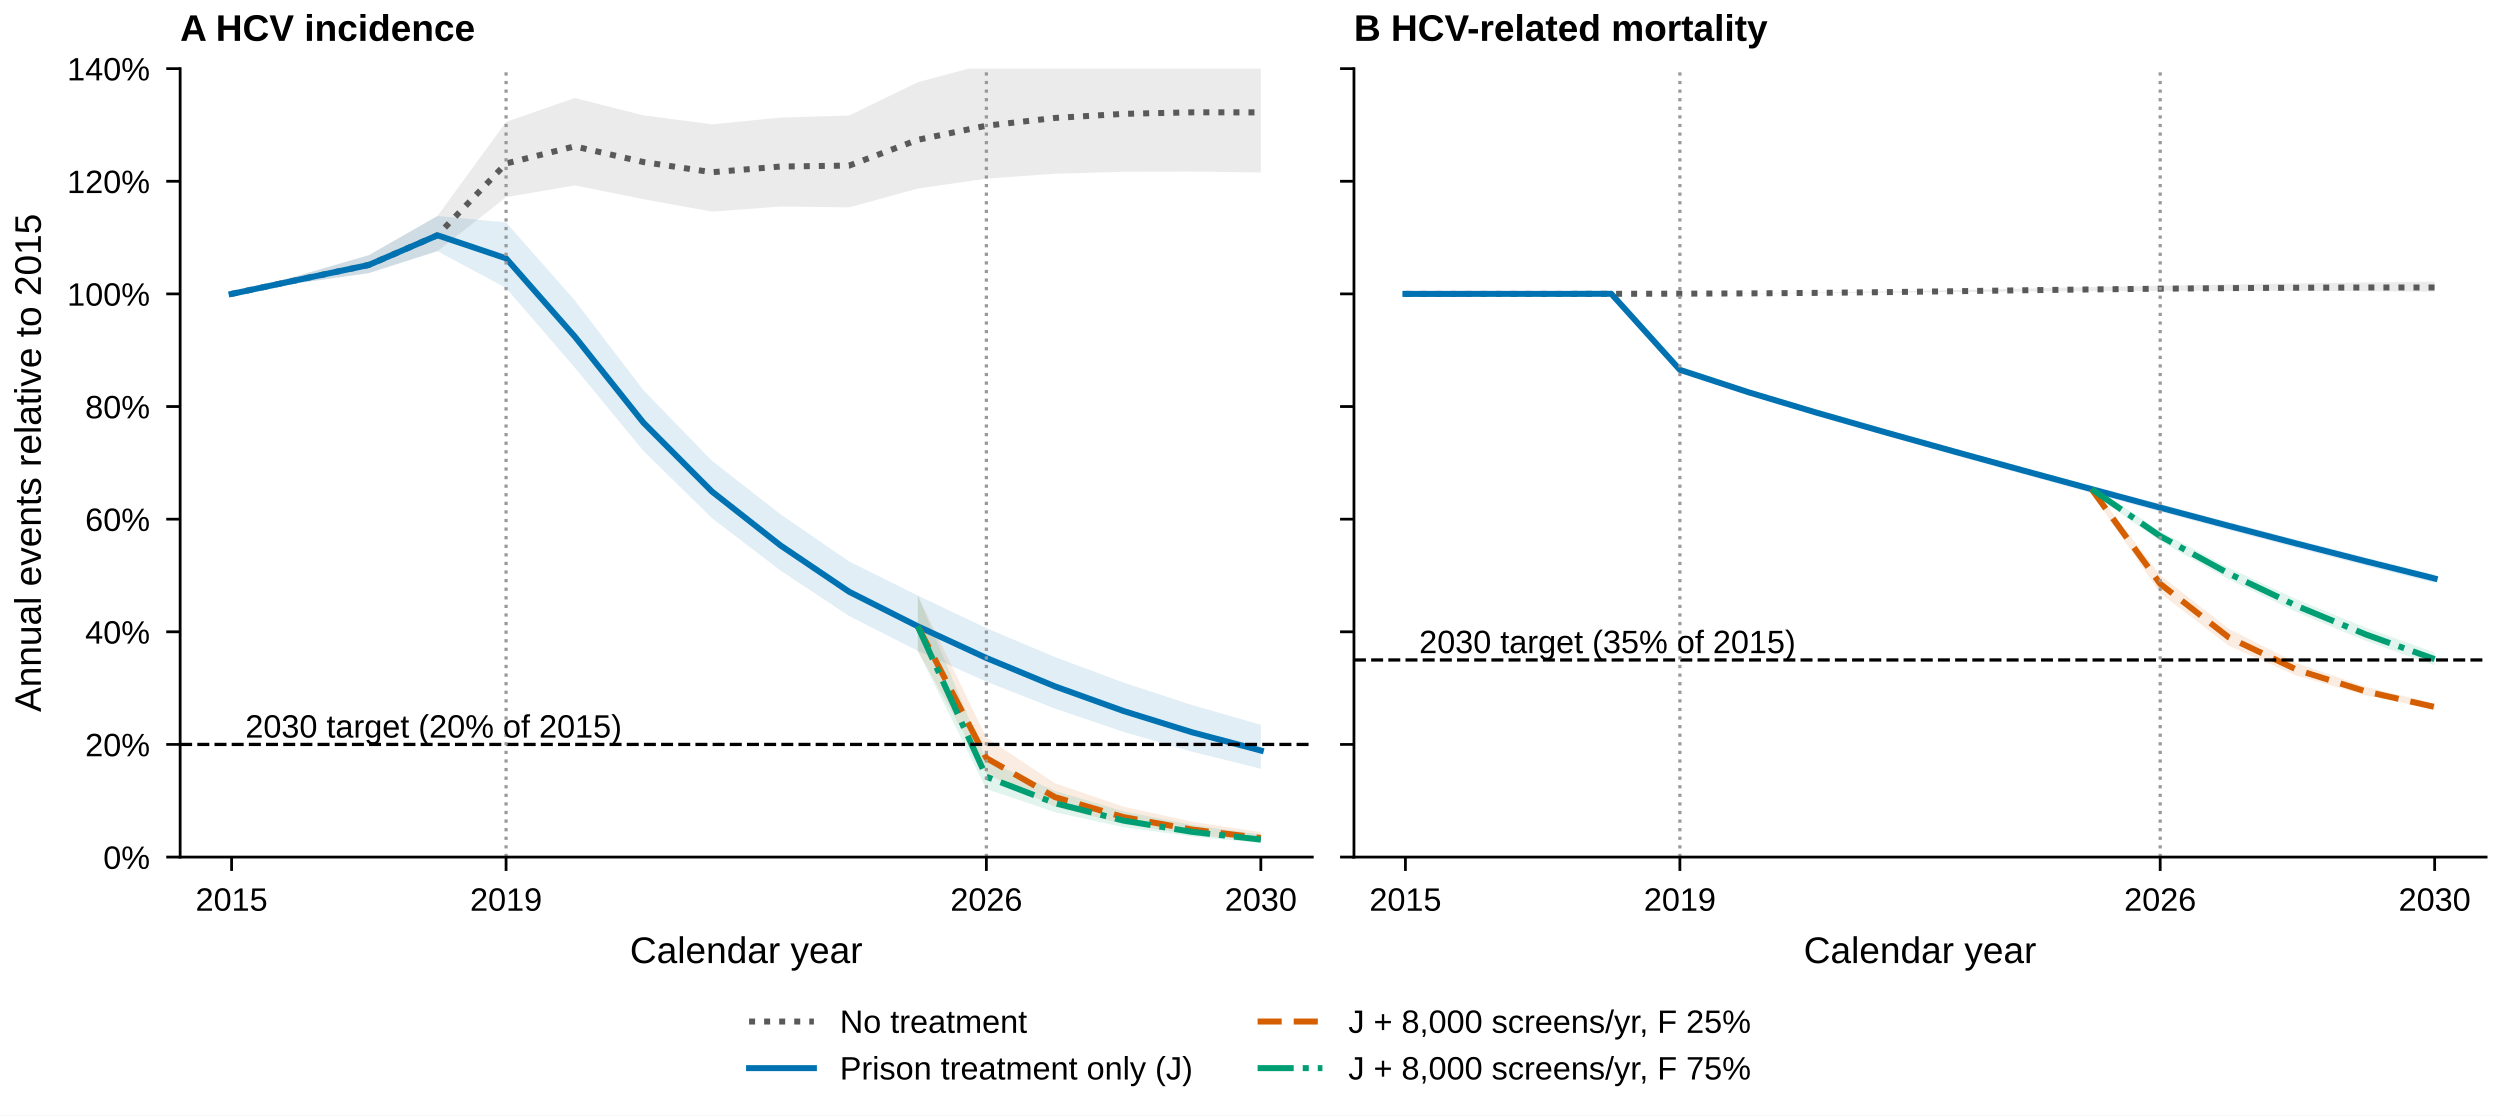
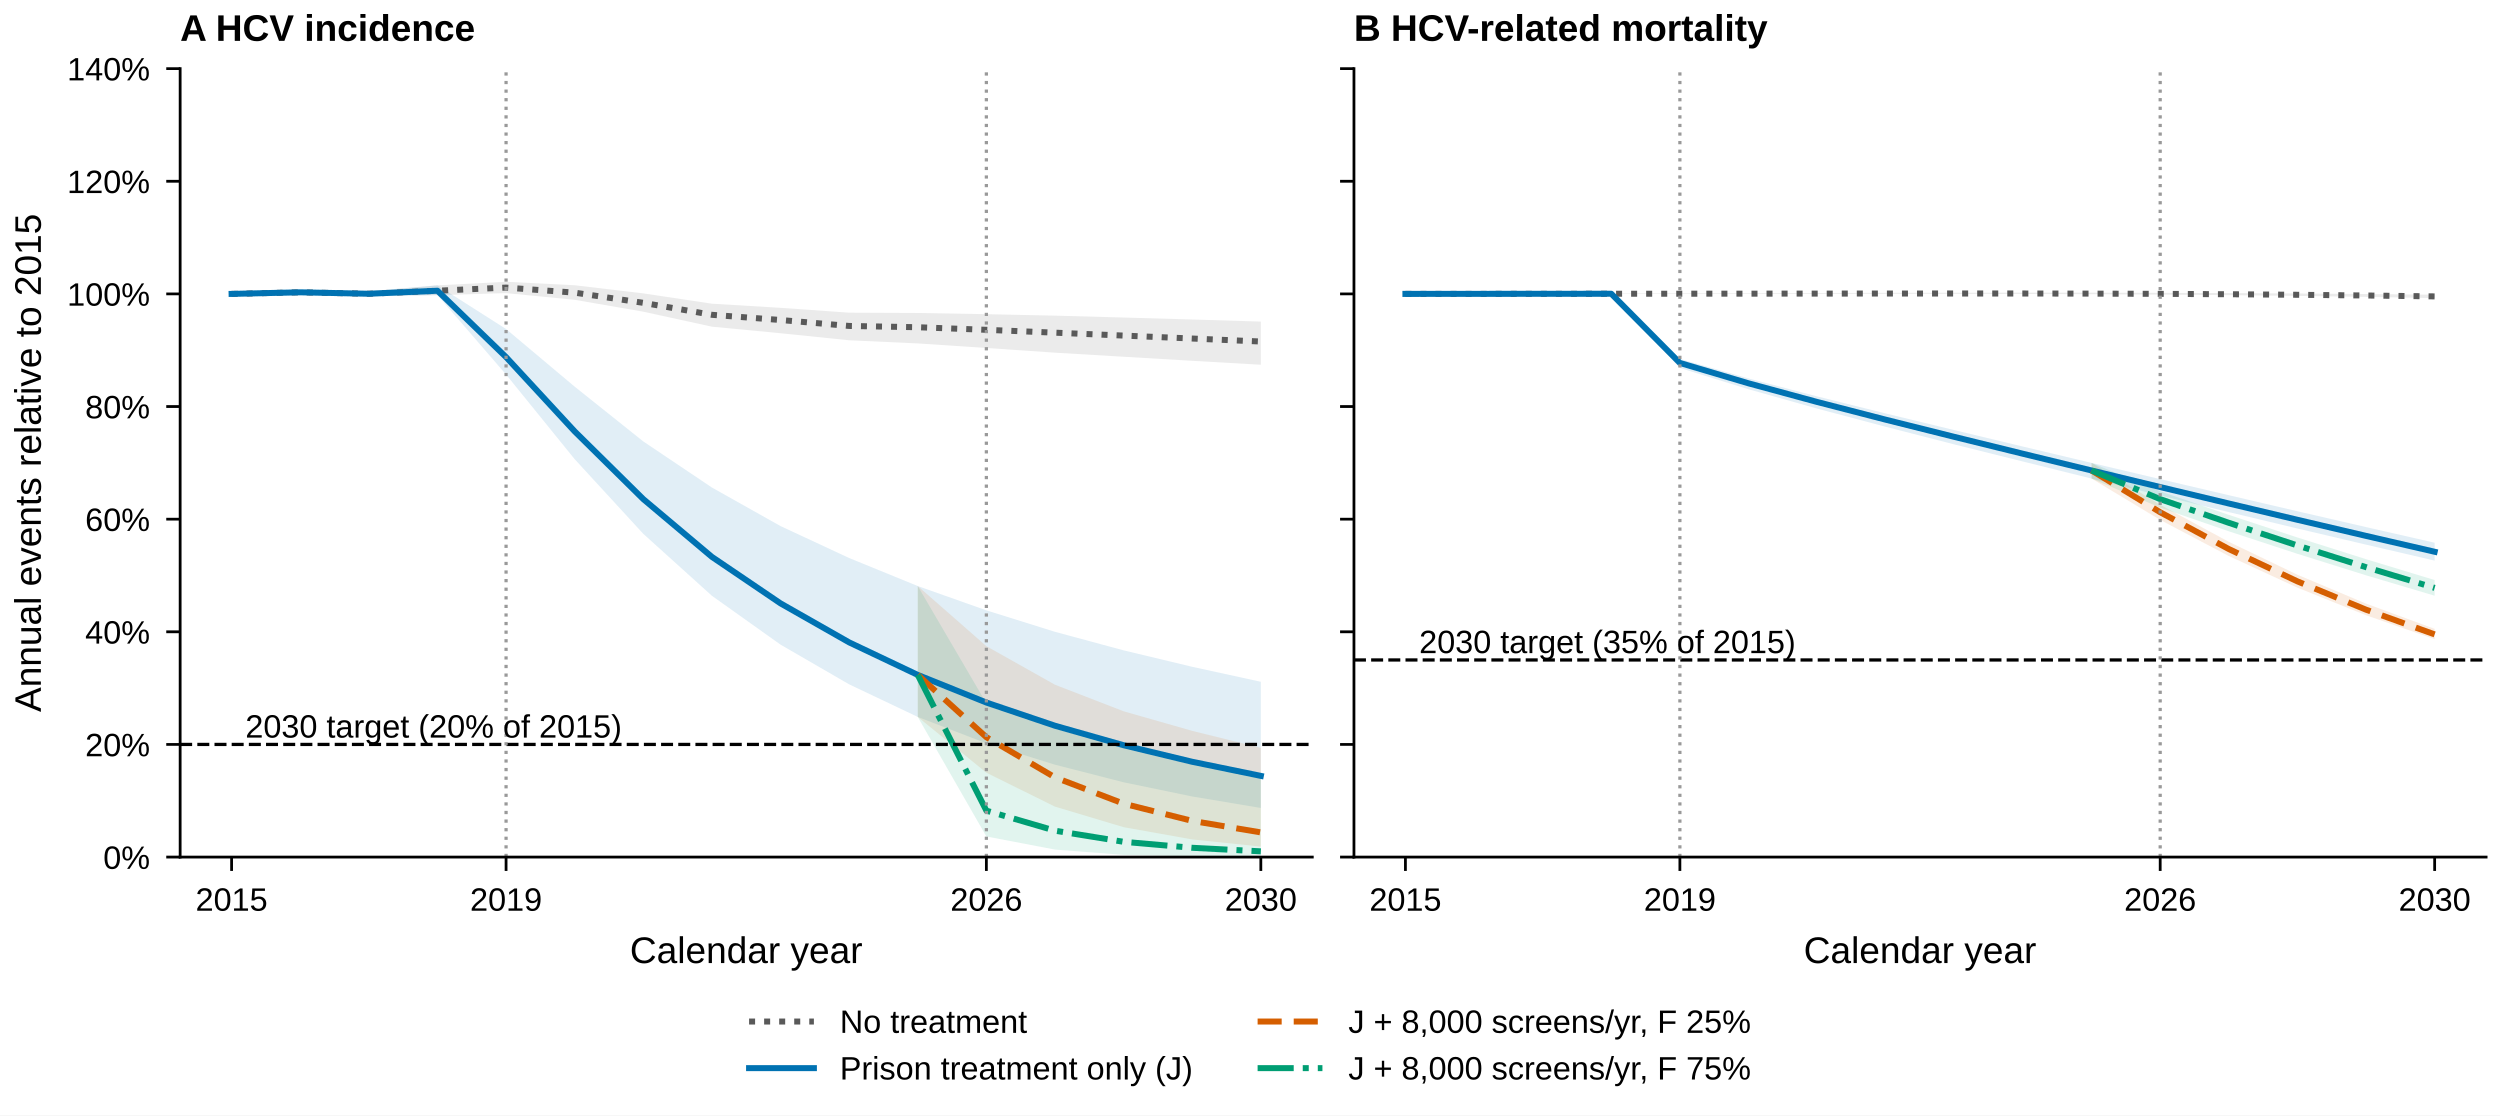
<svg xmlns="http://www.w3.org/2000/svg" xmlns:xlink="http://www.w3.org/1999/xlink" width="540pt" height="240.945pt" viewBox="0 0 540 240.945" version="1.1">
  <defs>
    <style type="text/css">*{stroke-linejoin: round; stroke-linecap: butt}</style>
  </defs>
  <g id="figure_1">
    <g id="patch_1">
      <path d="M 0 240.945  L 540 240.945  L 540 0  L 0 0  z " style="fill: #ffffff" />
    </g>
    <g id="axes_1">
      <g id="patch_2">
        <path d="M 38.911 185.128  L 283.455 185.128  L 283.455 14.824  L 38.911 14.824  z " style="fill: #ffffff" />
      </g>
      <g id="matplotlib.axis_1">
        <g id="xtick_1">
          <g id="line2d_1">
            <defs>
-               <path id="m8e9bcf2134" d="M 0 0  L 0 3  " style="stroke: #000000; stroke-width: 0.6" />
+               <path id="m99bf7d295c" d="M 0 0  L 0 3  " style="stroke: #000000; stroke-width: 0.6" />
            </defs>
            <g>
-               <use xlink:href="#m8e9bcf2134" x="50.026" y="185.128" style="stroke: #000000; stroke-width: 0.6" />
+               <use xlink:href="#m99bf7d295c" x="50.026" y="185.128" style="stroke: #000000; stroke-width: 0.6" />
            </g>
          </g>
          <g id="text_1">
            <text style="font-size: 7px; font-family: 'Arial', 'Helvetica', 'DejaVu Sans', sans-serif; text-anchor: middle" x="50.026" y="196.724" transform="rotate(-0 50.0262 196.7241)">2015</text>
          </g>
        </g>
        <g id="xtick_2">
          <g id="line2d_2">
            <g>
-               <use xlink:href="#m8e9bcf2134" x="109.31" y="185.128" style="stroke: #000000; stroke-width: 0.6" />
+               <use xlink:href="#m99bf7d295c" x="109.31" y="185.128" style="stroke: #000000; stroke-width: 0.6" />
            </g>
          </g>
          <g id="text_2">
            <text style="font-size: 7px; font-family: 'Arial', 'Helvetica', 'DejaVu Sans', sans-serif; text-anchor: middle" x="109.31" y="196.724" transform="rotate(-0 109.3097 196.7241)">2019</text>
          </g>
        </g>
        <g id="xtick_3">
          <g id="line2d_3">
            <g>
-               <use xlink:href="#m8e9bcf2134" x="213.056" y="185.128" style="stroke: #000000; stroke-width: 0.6" />
+               <use xlink:href="#m99bf7d295c" x="213.056" y="185.128" style="stroke: #000000; stroke-width: 0.6" />
            </g>
          </g>
          <g id="text_3">
            <text style="font-size: 7px; font-family: 'Arial', 'Helvetica', 'DejaVu Sans', sans-serif; text-anchor: middle" x="213.056" y="196.724" transform="rotate(-0 213.0558 196.7241)">2026</text>
          </g>
        </g>
        <g id="xtick_4">
          <g id="line2d_4">
            <g>
-               <use xlink:href="#m8e9bcf2134" x="272.339" y="185.128" style="stroke: #000000; stroke-width: 0.6" />
+               <use xlink:href="#m99bf7d295c" x="272.339" y="185.128" style="stroke: #000000; stroke-width: 0.6" />
            </g>
          </g>
          <g id="text_4">
            <text style="font-size: 7px; font-family: 'Arial', 'Helvetica', 'DejaVu Sans', sans-serif; text-anchor: middle" x="272.339" y="196.724" transform="rotate(-0 272.3393 196.7241)">2030</text>
          </g>
        </g>
        <g id="text_5">
          <text style="font-size: 8px; font-family: 'Arial', 'Helvetica', 'DejaVu Sans', sans-serif; text-anchor: middle" x="161.183" y="208.021" transform="rotate(-0 161.1827 208.0215)">Calendar year</text>
        </g>
      </g>
      <g id="matplotlib.axis_2">
        <g id="ytick_1">
          <g id="line2d_5">
            <defs>
-               <path id="md7d8bb4312" d="M 0 0  L -3 0  " style="stroke: #000000; stroke-width: 0.6" />
+               <path id="m7603b6b761" d="M 0 0  L -3 0  " style="stroke: #000000; stroke-width: 0.6" />
            </defs>
            <g>
-               <use xlink:href="#md7d8bb4312" x="38.911" y="185.128" style="stroke: #000000; stroke-width: 0.6" />
+               <use xlink:href="#m7603b6b761" x="38.911" y="185.128" style="stroke: #000000; stroke-width: 0.6" />
            </g>
          </g>
          <g id="text_6">
            <text style="font-size: 7px; font-family: 'Arial', 'Helvetica', 'DejaVu Sans', sans-serif; text-anchor: end" x="32.411" y="187.676" transform="rotate(-0 32.41055 187.676)">0%</text>
          </g>
        </g>
        <g id="ytick_2">
          <g id="line2d_6">
            <g>
-               <use xlink:href="#md7d8bb4312" x="38.911" y="160.799" style="stroke: #000000; stroke-width: 0.6" />
+               <use xlink:href="#m7603b6b761" x="38.911" y="160.799" style="stroke: #000000; stroke-width: 0.6" />
            </g>
          </g>
          <g id="text_7">
            <text style="font-size: 7px; font-family: 'Arial', 'Helvetica', 'DejaVu Sans', sans-serif; text-anchor: end" x="32.411" y="163.347" transform="rotate(-0 32.41055 163.3469)">20%</text>
          </g>
        </g>
        <g id="ytick_3">
          <g id="line2d_7">
            <g>
-               <use xlink:href="#md7d8bb4312" x="38.911" y="136.47" style="stroke: #000000; stroke-width: 0.6" />
+               <use xlink:href="#m7603b6b761" x="38.911" y="136.47" style="stroke: #000000; stroke-width: 0.6" />
            </g>
          </g>
          <g id="text_8">
            <text style="font-size: 7px; font-family: 'Arial', 'Helvetica', 'DejaVu Sans', sans-serif; text-anchor: end" x="32.411" y="139.018" transform="rotate(-0 32.41055 139.0179)">40%</text>
          </g>
        </g>
        <g id="ytick_4">
          <g id="line2d_8">
            <g>
-               <use xlink:href="#md7d8bb4312" x="38.911" y="112.141" style="stroke: #000000; stroke-width: 0.6" />
+               <use xlink:href="#m7603b6b761" x="38.911" y="112.141" style="stroke: #000000; stroke-width: 0.6" />
            </g>
          </g>
          <g id="text_9">
            <text style="font-size: 7px; font-family: 'Arial', 'Helvetica', 'DejaVu Sans', sans-serif; text-anchor: end" x="32.411" y="114.689" transform="rotate(-0 32.41055 114.6888)">60%</text>
          </g>
        </g>
        <g id="ytick_5">
          <g id="line2d_9">
            <g>
-               <use xlink:href="#md7d8bb4312" x="38.911" y="87.812" style="stroke: #000000; stroke-width: 0.6" />
+               <use xlink:href="#m7603b6b761" x="38.911" y="87.812" style="stroke: #000000; stroke-width: 0.6" />
            </g>
          </g>
          <g id="text_10">
            <text style="font-size: 7px; font-family: 'Arial', 'Helvetica', 'DejaVu Sans', sans-serif; text-anchor: end" x="32.411" y="90.36" transform="rotate(-0 32.41055 90.35975)">80%</text>
          </g>
        </g>
        <g id="ytick_6">
          <g id="line2d_10">
            <g>
-               <use xlink:href="#md7d8bb4312" x="38.911" y="63.483" style="stroke: #000000; stroke-width: 0.6" />
+               <use xlink:href="#m7603b6b761" x="38.911" y="63.483" style="stroke: #000000; stroke-width: 0.6" />
            </g>
          </g>
          <g id="text_11">
            <text style="font-size: 7px; font-family: 'Arial', 'Helvetica', 'DejaVu Sans', sans-serif; text-anchor: end" x="32.411" y="66.031" transform="rotate(-0 32.41055 66.03068)">100%</text>
          </g>
        </g>
        <g id="ytick_7">
          <g id="line2d_11">
            <g>
-               <use xlink:href="#md7d8bb4312" x="38.911" y="39.154" style="stroke: #000000; stroke-width: 0.6" />
+               <use xlink:href="#m7603b6b761" x="38.911" y="39.154" style="stroke: #000000; stroke-width: 0.6" />
            </g>
          </g>
          <g id="text_12">
            <text style="font-size: 7px; font-family: 'Arial', 'Helvetica', 'DejaVu Sans', sans-serif; text-anchor: end" x="32.411" y="41.702" transform="rotate(-0 32.41055 41.70162)">120%</text>
          </g>
        </g>
        <g id="ytick_8">
          <g id="line2d_12">
            <g>
-               <use xlink:href="#md7d8bb4312" x="38.911" y="14.824" style="stroke: #000000; stroke-width: 0.6" />
+               <use xlink:href="#m7603b6b761" x="38.911" y="14.824" style="stroke: #000000; stroke-width: 0.6" />
            </g>
          </g>
          <g id="text_13">
            <text style="font-size: 7px; font-family: 'Arial', 'Helvetica', 'DejaVu Sans', sans-serif; text-anchor: end" x="32.411" y="17.373" transform="rotate(-0 32.41055 17.37255)">140%</text>
          </g>
        </g>
        <g id="text_14">
          <text style="font-size: 8px; font-family: 'Arial', 'Helvetica', 'DejaVu Sans', sans-serif; text-anchor: middle" x="8.824" y="99.976" transform="rotate(-90 8.824459 99.97619)">Annual events relative to 2015</text>
        </g>
      </g>
      <g id="FillBetweenPolyCollection_1">
        <defs>
-           <path id="mc1ba5593f9" d="M 50.026 -177.462  L 50.026 -177.462  L 64.847 -179.842  L 79.668 -181.962  L 94.489 -186.694  L 109.31 -198.36  L 124.131 -200.895  L 138.951 -197.927  L 153.772 -195.232  L 168.593 -196.337  L 183.414 -196.155  L 198.235 -200.216  L 213.056 -202.356  L 227.877 -203.416  L 242.698 -203.842  L 257.518 -203.897  L 272.339 -203.685  L 272.339 -231.517  L 272.339 -231.517  L 257.518 -231.353  L 242.698 -230.728  L 227.877 -229.418  L 213.056 -227.154  L 198.235 -223.186  L 183.414 -216.002  L 168.593 -215.552  L 153.772 -214.089  L 138.951 -216.037  L 124.131 -219.786  L 109.31 -214.612  L 94.489 -194.297  L 79.668 -185.83  L 64.847 -181.539  L 50.026 -177.462  z " />
-         </defs>
-         <g clip-path="url(#p2166056121)">
-           <use xlink:href="#mc1ba5593f9" x="0" y="240.945" style="fill: #595959; fill-opacity: 0.12" />
+           <path id="mc018c2c350" d="M 50.026 -177.462  L 50.026 -177.462  L 64.847 -177.618  L 79.668 -176.993  L 94.489 -177.192  L 109.31 -177.636  L 124.131 -176.186  L 138.951 -173.624  L 153.772 -170.381  L 168.593 -168.966  L 183.414 -167.444  L 198.235 -166.764  L 213.056 -165.779  L 227.877 -164.766  L 242.698 -163.888  L 257.518 -163.01  L 272.339 -162.159  L 272.339 -171.483  L 272.339 -171.483  L 257.518 -171.933  L 242.698 -172.357  L 227.877 -172.766  L 213.056 -173.082  L 198.235 -173.341  L 183.414 -173.407  L 168.593 -174.455  L 153.772 -175.347  L 138.951 -177.574  L 124.131 -179.33  L 109.31 -180.084  L 94.489 -179.314  L 79.668 -178.035  L 64.847 -178.12  L 50.026 -177.462  z " />
+         </defs>
+         <g clip-path="url(#p0f80f39fdf)">
+           <use xlink:href="#mc018c2c350" x="0" y="240.945" style="fill: #595959; fill-opacity: 0.12" />
        </g>
      </g>
      <g id="FillBetweenPolyCollection_2">
        <defs>
-           <path id="mfe76618db4" d="M 50.026 -177.462  L 50.026 -177.462  L 64.847 -179.842  L 79.668 -181.962  L 94.489 -186.694  L 109.31 -178.729  L 124.131 -161.557  L 138.951 -143.578  L 153.772 -129.029  L 168.593 -117.703  L 183.414 -107.873  L 198.235 -100.359  L 213.056 -93.702  L 227.877 -87.887  L 242.698 -82.858  L 257.518 -78.559  L 272.339 -74.889  L 272.339 -84.389  L 272.339 -84.389  L 257.518 -88.638  L 242.698 -93.499  L 227.877 -99.029  L 213.056 -105.264  L 198.235 -112.315  L 183.414 -119.669  L 168.593 -129.854  L 153.772 -141.43  L 138.951 -156.701  L 124.131 -176.087  L 109.31 -192.906  L 94.489 -194.297  L 79.668 -185.83  L 64.847 -181.539  L 50.026 -177.462  z " />
-         </defs>
-         <g clip-path="url(#p2166056121)">
-           <use xlink:href="#mfe76618db4" x="0" y="240.945" style="fill: #0072b2; fill-opacity: 0.12" />
+           <path id="mc1681849d5" d="M 50.026 -177.462  L 50.026 -177.462  L 64.847 -177.618  L 79.668 -176.993  L 94.489 -177.192  L 109.31 -160.044  L 124.131 -141.762  L 138.951 -125.636  L 153.772 -112.255  L 168.593 -101.704  L 183.414 -93.127  L 198.235 -86.088  L 213.056 -80.383  L 227.877 -75.772  L 242.698 -71.973  L 257.518 -68.905  L 272.339 -66.426  L 272.339 -93.681  L 272.339 -93.681  L 257.518 -96.916  L 242.698 -100.469  L 227.877 -104.471  L 213.056 -109.109  L 198.235 -114.36  L 183.414 -120.414  L 168.593 -127.313  L 153.772 -135.639  L 138.951 -145.594  L 124.131 -157.427  L 109.31 -169.875  L 94.489 -179.314  L 79.668 -178.035  L 64.847 -178.12  L 50.026 -177.462  z " />
+         </defs>
+         <g clip-path="url(#p0f80f39fdf)">
+           <use xlink:href="#mc1681849d5" x="0" y="240.945" style="fill: #0072b2; fill-opacity: 0.12" />
        </g>
      </g>
      <g id="FillBetweenPolyCollection_3">
        <defs>
-           <path id="ma1a899aa63" d="M 198.235 -112.315  L 198.235 -100.359  L 213.056 -73.784  L 227.877 -66.658  L 242.698 -62.944  L 257.518 -60.67  L 272.339 -59.151  L 272.339 -61.219  L 272.339 -61.219  L 257.518 -63.449  L 242.698 -66.694  L 227.877 -71.759  L 213.056 -81.613  L 198.235 -112.315  z " />
-         </defs>
-         <g clip-path="url(#p2166056121)">
-           <use xlink:href="#ma1a899aa63" x="0" y="240.945" style="fill: #d55e00; fill-opacity: 0.12" />
+           <path id="m605f7b5480" d="M 198.235 -114.36  L 198.235 -86.088  L 213.056 -74.04  L 227.877 -66.712  L 242.698 -62.275  L 257.518 -59.628  L 272.339 -58.081  L 272.339 -79.402  L 272.339 -79.402  L 257.518 -83.078  L 242.698 -87.307  L 227.877 -93.044  L 213.056 -101.37  L 198.235 -114.36  z " />
+         </defs>
+         <g clip-path="url(#p0f80f39fdf)">
+           <use xlink:href="#m605f7b5480" x="0" y="240.945" style="fill: #d55e00; fill-opacity: 0.12" />
        </g>
      </g>
      <g id="FillBetweenPolyCollection_4">
        <defs>
-           <path id="m2ce25c3a01" d="M 198.235 -112.315  L 198.235 -100.359  L 213.056 -70.515  L 227.877 -65.504  L 242.698 -62.27  L 257.518 -60.228  L 272.339 -58.842  L 272.339 -60.701  L 272.339 -60.701  L 257.518 -62.753  L 242.698 -65.702  L 227.877 -70.117  L 213.056 -76.721  L 198.235 -112.315  z " />
-         </defs>
-         <g clip-path="url(#p2166056121)">
-           <use xlink:href="#m2ce25c3a01" x="0" y="240.945" style="fill: #009e73; fill-opacity: 0.12" />
+           <path id="m6023ea6980" d="M 198.235 -114.36  L 198.235 -86.088  L 213.056 -60.268  L 227.877 -57.433  L 242.698 -56.288  L 257.518 -55.961  L 272.339 -55.86  L 272.339 -73.738  L 272.339 -73.738  L 257.518 -76.707  L 242.698 -80.085  L 227.877 -84.287  L 213.056 -89.025  L 198.235 -114.36  z " />
+         </defs>
+         <g clip-path="url(#p0f80f39fdf)">
+           <use xlink:href="#m6023ea6980" x="0" y="240.945" style="fill: #009e73; fill-opacity: 0.12" />
        </g>
      </g>
      <g id="line2d_13">
-         <path d="M 50.026 63.483  L 64.847 60.348  L 79.668 57.227  L 94.489 50.822  L 109.31 35.312  L 124.131 31.611  L 138.951 34.992  L 153.772 37.205  L 168.593 35.972  L 183.414 35.77  L 198.235 30.198  L 213.056 27.152  L 227.877 25.476  L 242.698 24.592  L 257.518 24.265  L 272.339 24.272  " clip-path="url(#p2166056121)" style="fill: none; stroke-dasharray: 1.3,1.95; stroke-dashoffset: 0; stroke: #595959; stroke-width: 1.3" />
+         <path d="M 50.026 63.483  L 64.847 63.139  L 79.668 63.451  L 94.489 62.797  L 109.31 62.119  L 124.131 63.212  L 138.951 65.413  L 153.772 67.999  L 168.593 69.118  L 183.414 70.404  L 198.235 70.683  L 213.056 71.24  L 227.877 71.858  L 242.698 72.486  L 257.518 73.121  L 272.339 73.77  " clip-path="url(#p0f80f39fdf)" style="fill: none; stroke-dasharray: 1.3,1.95; stroke-dashoffset: 0; stroke: #595959; stroke-width: 1.3" />
      </g>
      <g id="line2d_14">
-         <path d="M 50.026 63.483  L 64.847 60.348  L 79.668 57.227  L 94.489 50.822  L 109.31 55.804  L 124.131 72.668  L 138.951 91.269  L 153.772 106.164  L 168.593 117.819  L 183.414 127.824  L 198.235 135.28  L 213.056 142.13  L 227.877 148.26  L 242.698 153.586  L 257.518 158.186  L 272.339 162.115  " clip-path="url(#p2166056121)" style="fill: none; stroke: #0072b2; stroke-width: 1.3; stroke-linecap: square" />
+         <path d="M 50.026 63.483  L 64.847 63.139  L 79.668 63.451  L 94.489 62.797  L 109.31 77.135  L 124.131 93.183  L 138.951 107.81  L 153.772 120.286  L 168.593 130.328  L 183.414 138.753  L 198.235 145.782  L 213.056 151.75  L 227.877 156.761  L 242.698 160.971  L 257.518 164.546  L 272.339 167.591  " clip-path="url(#p0f80f39fdf)" style="fill: none; stroke: #0072b2; stroke-width: 1.3; stroke-linecap: square" />
      </g>
      <g id="line2d_15">
-         <path d="M 198.235 135.28  L 213.056 163.749  L 227.877 172.182  L 242.698 176.498  L 257.518 179.189  L 272.339 181.001  " clip-path="url(#p2166056121)" style="fill: none; stroke-dasharray: 5.2,2.6; stroke-dashoffset: 0; stroke: #d55e00; stroke-width: 1.3" />
+         <path d="M 198.235 145.782  L 213.056 159.235  L 227.877 167.918  L 242.698 173.593  L 257.518 177.311  L 272.339 179.803  " clip-path="url(#p0f80f39fdf)" style="fill: none; stroke-dasharray: 5.2,2.6; stroke-dashoffset: 0; stroke: #d55e00; stroke-width: 1.3" />
      </g>
      <g id="line2d_16">
-         <path d="M 198.235 135.28  L 213.056 167.777  L 227.877 173.486  L 242.698 177.252  L 257.518 179.687  L 272.339 181.351  " clip-path="url(#p2166056121)" style="fill: none; stroke-dasharray: 7.8,1.95,1.3,1.95; stroke-dashoffset: 0; stroke: #009e73; stroke-width: 1.3" />
+         <path d="M 198.235 145.782  L 213.056 175.099  L 227.877 179.427  L 242.698 181.831  L 257.518 183.122  L 272.339 183.89  " clip-path="url(#p0f80f39fdf)" style="fill: none; stroke-dasharray: 7.8,1.95,1.3,1.95; stroke-dashoffset: 0; stroke: #009e73; stroke-width: 1.3" />
      </g>
      <g id="line2d_17">
-         <path d="M 38.911 160.799  L 283.455 160.799  " clip-path="url(#p2166056121)" style="fill: none; stroke-dasharray: 2.59,1.12; stroke-dashoffset: 0; stroke: #000000; stroke-width: 0.7" />
+         <path d="M 38.911 160.799  L 283.455 160.799  " clip-path="url(#p0f80f39fdf)" style="fill: none; stroke-dasharray: 2.59,1.12; stroke-dashoffset: 0; stroke: #000000; stroke-width: 0.7" />
      </g>
      <g id="line2d_18">
-         <path d="M 109.31 185.128  L 109.31 14.824  " clip-path="url(#p2166056121)" style="fill: none; stroke-dasharray: 0.7,1.155; stroke-dashoffset: 0; stroke: #999999; stroke-width: 0.7" />
+         <path d="M 109.31 185.128  L 109.31 14.824  " clip-path="url(#p0f80f39fdf)" style="fill: none; stroke-dasharray: 0.7,1.155; stroke-dashoffset: 0; stroke: #999999; stroke-width: 0.7" />
      </g>
      <g id="line2d_19">
-         <path d="M 213.056 185.128  L 213.056 14.824  " clip-path="url(#p2166056121)" style="fill: none; stroke-dasharray: 0.7,1.155; stroke-dashoffset: 0; stroke: #999999; stroke-width: 0.7" />
+         <path d="M 213.056 185.128  L 213.056 14.824  " clip-path="url(#p0f80f39fdf)" style="fill: none; stroke-dasharray: 0.7,1.155; stroke-dashoffset: 0; stroke: #999999; stroke-width: 0.7" />
      </g>
      <g id="patch_3">
        <path d="M 38.911 185.128  L 38.911 14.824  " style="fill: none; stroke: #000000; stroke-width: 0.6; stroke-linejoin: miter; stroke-linecap: square" />
      </g>
      <g id="patch_4">
        <path d="M 38.911 185.128  L 283.455 185.128  " style="fill: none; stroke: #000000; stroke-width: 0.6; stroke-linejoin: miter; stroke-linecap: square" />
      </g>
      <g id="text_15">
        <text style="font-size: 7px; font-family: 'Arial', 'Helvetica', 'DejaVu Sans', sans-serif; text-anchor: start" x="52.99" y="159.326" transform="rotate(-0 52.99038 159.3256)">2030 target (20% of 2015)</text>
      </g>
      <g id="text_16">
        <text style="font-weight: 700; font-size: 8px; font-family: 'Arial', 'Helvetica', 'DejaVu Sans', sans-serif; text-anchor: start" x="38.911" y="8.824" transform="rotate(-0 38.91055 8.824459)">A  HCV incidence</text>
      </g>
    </g>
    <g id="axes_2">
      <g id="patch_5">
        <path d="M 292.455 185.128  L 537 185.128  L 537 14.824  L 292.455 14.824  z " style="fill: #ffffff" />
      </g>
      <g id="matplotlib.axis_3">
        <g id="xtick_5">
          <g id="line2d_20">
            <g>
-               <use xlink:href="#m8e9bcf2134" x="303.571" y="185.128" style="stroke: #000000; stroke-width: 0.6" />
+               <use xlink:href="#m99bf7d295c" x="303.571" y="185.128" style="stroke: #000000; stroke-width: 0.6" />
            </g>
          </g>
          <g id="text_17">
            <text style="font-size: 7px; font-family: 'Arial', 'Helvetica', 'DejaVu Sans', sans-serif; text-anchor: middle" x="303.571" y="196.724" transform="rotate(-0 303.571 196.7241)">2015</text>
          </g>
        </g>
        <g id="xtick_6">
          <g id="line2d_21">
            <g>
-               <use xlink:href="#m8e9bcf2134" x="362.855" y="185.128" style="stroke: #000000; stroke-width: 0.6" />
+               <use xlink:href="#m99bf7d295c" x="362.855" y="185.128" style="stroke: #000000; stroke-width: 0.6" />
            </g>
          </g>
          <g id="text_18">
            <text style="font-size: 7px; font-family: 'Arial', 'Helvetica', 'DejaVu Sans', sans-serif; text-anchor: middle" x="362.855" y="196.724" transform="rotate(-0 362.8545 196.7241)">2019</text>
          </g>
        </g>
        <g id="xtick_7">
          <g id="line2d_22">
            <g>
-               <use xlink:href="#m8e9bcf2134" x="466.601" y="185.128" style="stroke: #000000; stroke-width: 0.6" />
+               <use xlink:href="#m99bf7d295c" x="466.601" y="185.128" style="stroke: #000000; stroke-width: 0.6" />
            </g>
          </g>
          <g id="text_19">
            <text style="font-size: 7px; font-family: 'Arial', 'Helvetica', 'DejaVu Sans', sans-serif; text-anchor: middle" x="466.601" y="196.724" transform="rotate(-0 466.6006 196.7241)">2026</text>
          </g>
        </g>
        <g id="xtick_8">
          <g id="line2d_23">
            <g>
-               <use xlink:href="#m8e9bcf2134" x="525.884" y="185.128" style="stroke: #000000; stroke-width: 0.6" />
+               <use xlink:href="#m99bf7d295c" x="525.884" y="185.128" style="stroke: #000000; stroke-width: 0.6" />
            </g>
          </g>
          <g id="text_20">
            <text style="font-size: 7px; font-family: 'Arial', 'Helvetica', 'DejaVu Sans', sans-serif; text-anchor: middle" x="525.884" y="196.724" transform="rotate(-0 525.8841 196.7241)">2030</text>
          </g>
        </g>
        <g id="text_21">
          <text style="font-size: 8px; font-family: 'Arial', 'Helvetica', 'DejaVu Sans', sans-serif; text-anchor: middle" x="414.728" y="208.021" transform="rotate(-0 414.7276 208.0215)">Calendar year</text>
        </g>
      </g>
      <g id="matplotlib.axis_4">
        <g id="ytick_9">
          <g id="line2d_24">
            <g>
-               <use xlink:href="#md7d8bb4312" x="292.455" y="185.128" style="stroke: #000000; stroke-width: 0.6" />
+               <use xlink:href="#m7603b6b761" x="292.455" y="185.128" style="stroke: #000000; stroke-width: 0.6" />
            </g>
          </g>
        </g>
        <g id="ytick_10">
          <g id="line2d_25">
            <g>
-               <use xlink:href="#md7d8bb4312" x="292.455" y="160.799" style="stroke: #000000; stroke-width: 0.6" />
+               <use xlink:href="#m7603b6b761" x="292.455" y="160.799" style="stroke: #000000; stroke-width: 0.6" />
            </g>
          </g>
        </g>
        <g id="ytick_11">
          <g id="line2d_26">
            <g>
-               <use xlink:href="#md7d8bb4312" x="292.455" y="136.47" style="stroke: #000000; stroke-width: 0.6" />
+               <use xlink:href="#m7603b6b761" x="292.455" y="136.47" style="stroke: #000000; stroke-width: 0.6" />
            </g>
          </g>
        </g>
        <g id="ytick_12">
          <g id="line2d_27">
            <g>
-               <use xlink:href="#md7d8bb4312" x="292.455" y="112.141" style="stroke: #000000; stroke-width: 0.6" />
+               <use xlink:href="#m7603b6b761" x="292.455" y="112.141" style="stroke: #000000; stroke-width: 0.6" />
            </g>
          </g>
        </g>
        <g id="ytick_13">
          <g id="line2d_28">
            <g>
-               <use xlink:href="#md7d8bb4312" x="292.455" y="87.812" style="stroke: #000000; stroke-width: 0.6" />
+               <use xlink:href="#m7603b6b761" x="292.455" y="87.812" style="stroke: #000000; stroke-width: 0.6" />
            </g>
          </g>
        </g>
        <g id="ytick_14">
          <g id="line2d_29">
            <g>
-               <use xlink:href="#md7d8bb4312" x="292.455" y="63.483" style="stroke: #000000; stroke-width: 0.6" />
+               <use xlink:href="#m7603b6b761" x="292.455" y="63.483" style="stroke: #000000; stroke-width: 0.6" />
            </g>
          </g>
        </g>
        <g id="ytick_15">
          <g id="line2d_30">
            <g>
-               <use xlink:href="#md7d8bb4312" x="292.455" y="39.154" style="stroke: #000000; stroke-width: 0.6" />
+               <use xlink:href="#m7603b6b761" x="292.455" y="39.154" style="stroke: #000000; stroke-width: 0.6" />
            </g>
          </g>
        </g>
        <g id="ytick_16">
          <g id="line2d_31">
            <g>
-               <use xlink:href="#md7d8bb4312" x="292.455" y="14.824" style="stroke: #000000; stroke-width: 0.6" />
+               <use xlink:href="#m7603b6b761" x="292.455" y="14.824" style="stroke: #000000; stroke-width: 0.6" />
            </g>
          </g>
        </g>
      </g>
      <g id="FillBetweenPolyCollection_5">
        <defs>
-           <path id="mcfcf42ff70" d="M 303.571 -177.462  L 303.571 -177.462  L 318.392 -177.464  L 333.213 -177.467  L 348.034 -177.478  L 362.855 -177.499  L 377.675 -177.543  L 392.496 -177.619  L 407.317 -177.728  L 422.138 -177.852  L 436.959 -177.971  L 451.78 -178.066  L 466.601 -178.125  L 481.421 -178.149  L 496.242 -178.125  L 511.063 -178.048  L 525.884 -177.924  L 525.884 -180.104  L 525.884 -180.104  L 511.063 -179.941  L 496.242 -179.738  L 481.421 -179.495  L 466.601 -179.221  L 451.78 -178.932  L 436.959 -178.623  L 422.138 -178.306  L 407.317 -178.01  L 392.496 -177.771  L 377.675 -177.611  L 362.855 -177.526  L 348.034 -177.487  L 333.213 -177.473  L 318.392 -177.467  L 303.571 -177.462  z " />
-         </defs>
-         <g clip-path="url(#p653eb99af4)">
-           <use xlink:href="#mcfcf42ff70" x="0" y="240.945" style="fill: #595959; fill-opacity: 0.12" />
+           <path id="m3d1a538e3c" d="M 303.571 -177.462  L 303.571 -177.462  L 318.392 -177.465  L 333.213 -177.467  L 348.034 -177.47  L 362.855 -177.474  L 377.675 -177.479  L 392.496 -177.484  L 407.317 -177.485  L 422.138 -177.477  L 436.959 -177.45  L 451.78 -177.398  L 466.601 -177.316  L 481.421 -177.193  L 496.242 -177.029  L 511.063 -176.815  L 525.884 -176.543  L 525.884 -177.287  L 525.884 -177.287  L 511.063 -177.439  L 496.242 -177.559  L 481.421 -177.641  L 466.601 -177.691  L 451.78 -177.724  L 436.959 -177.727  L 422.138 -177.712  L 407.317 -177.692  L 392.496 -177.661  L 377.675 -177.629  L 362.855 -177.599  L 348.034 -177.566  L 333.213 -177.533  L 318.392 -177.498  L 303.571 -177.462  z " />
+         </defs>
+         <g clip-path="url(#pa95fc03e57)">
+           <use xlink:href="#m3d1a538e3c" x="0" y="240.945" style="fill: #595959; fill-opacity: 0.12" />
        </g>
      </g>
      <g id="FillBetweenPolyCollection_6">
        <defs>
-           <path id="m2000c2c9d6" d="M 303.571 -177.462  L 303.571 -177.462  L 318.392 -177.464  L 333.213 -177.467  L 348.034 -177.478  L 362.855 -160.597  L 377.675 -155.664  L 392.496 -151.151  L 407.317 -146.849  L 422.138 -142.649  L 436.959 -138.515  L 451.78 -134.434  L 466.601 -130.404  L 481.421 -126.437  L 496.242 -122.543  L 511.063 -118.731  L 525.884 -115.026  L 525.884 -116.822  L 525.884 -116.822  L 511.063 -120.516  L 496.242 -124.303  L 481.421 -128.162  L 466.601 -132.078  L 451.78 -136.031  L 436.959 -140.03  L 422.138 -144.067  L 407.317 -148.153  L 392.496 -152.33  L 377.675 -156.707  L 362.855 -161.475  L 348.034 -177.487  L 333.213 -177.473  L 318.392 -177.467  L 303.571 -177.462  z " />
-         </defs>
-         <g clip-path="url(#p653eb99af4)">
-           <use xlink:href="#m2000c2c9d6" x="0" y="240.945" style="fill: #0072b2; fill-opacity: 0.12" />
+           <path id="m85044c7139" d="M 303.571 -177.462  L 303.571 -177.462  L 318.392 -177.465  L 333.213 -177.467  L 348.034 -177.47  L 362.855 -161.46  L 377.675 -156.867  L 392.496 -152.691  L 407.317 -148.758  L 422.138 -144.948  L 436.959 -141.253  L 451.78 -137.572  L 466.601 -133.918  L 481.421 -130.334  L 496.242 -126.787  L 511.063 -123.3  L 525.884 -119.849  L 525.884 -123.715  L 525.884 -123.715  L 511.063 -127.096  L 496.242 -130.515  L 481.421 -133.979  L 466.601 -137.455  L 451.78 -140.957  L 436.959 -144.486  L 422.138 -148.044  L 407.317 -151.639  L 392.496 -155.327  L 377.675 -159.2  L 362.855 -163.411  L 348.034 -177.566  L 333.213 -177.533  L 318.392 -177.498  L 303.571 -177.462  z " />
+         </defs>
+         <g clip-path="url(#pa95fc03e57)">
+           <use xlink:href="#m85044c7139" x="0" y="240.945" style="fill: #0072b2; fill-opacity: 0.12" />
        </g>
      </g>
      <g id="FillBetweenPolyCollection_7">
        <defs>
-           <path id="m02e64ff94b" d="M 451.78 -136.031  L 451.78 -134.434  L 466.601 -112.834  L 481.421 -101.452  L 496.242 -94.935  L 511.063 -90.751  L 525.884 -87.713  L 525.884 -88.924  L 525.884 -88.924  L 511.063 -92.572  L 496.242 -97.634  L 481.421 -105.106  L 466.601 -116.725  L 451.78 -136.031  z " />
-         </defs>
-         <g clip-path="url(#p653eb99af4)">
-           <use xlink:href="#m02e64ff94b" x="0" y="240.945" style="fill: #d55e00; fill-opacity: 0.12" />
+           <path id="m8321fe5d46" d="M 451.78 -140.957  L 451.78 -137.572  L 466.601 -128.645  L 481.421 -120.844  L 496.242 -114.01  L 511.063 -108.051  L 525.884 -102.879  L 525.884 -105.108  L 525.884 -105.108  L 511.063 -110.566  L 496.242 -116.807  L 481.421 -123.913  L 466.601 -131.917  L 451.78 -140.957  z " />
+         </defs>
+         <g clip-path="url(#pa95fc03e57)">
+           <use xlink:href="#m8321fe5d46" x="0" y="240.945" style="fill: #d55e00; fill-opacity: 0.12" />
        </g>
      </g>
      <g id="FillBetweenPolyCollection_8">
        <defs>
-           <path id="m310f96bd8a" d="M 451.78 -136.031  L 451.78 -134.434  L 466.601 -124.047  L 481.421 -115.79  L 496.242 -108.638  L 511.063 -102.489  L 525.884 -97.222  L 525.884 -99.993  L 525.884 -99.993  L 511.063 -105.338  L 496.242 -111.43  L 481.421 -118.32  L 466.601 -126.2  L 451.78 -136.031  z " />
-         </defs>
-         <g clip-path="url(#p653eb99af4)">
-           <use xlink:href="#m310f96bd8a" x="0" y="240.945" style="fill: #009e73; fill-opacity: 0.12" />
+           <path id="m3d6ae08eb1" d="M 451.78 -140.957  L 451.78 -137.572  L 466.601 -131.302  L 481.421 -126.183  L 496.242 -121.319  L 511.063 -116.674  L 525.884 -112.269  L 525.884 -115.655  L 525.884 -115.655  L 511.063 -120.16  L 496.242 -124.852  L 481.421 -129.733  L 466.601 -134.825  L 451.78 -140.957  z " />
+         </defs>
+         <g clip-path="url(#pa95fc03e57)">
+           <use xlink:href="#m3d6ae08eb1" x="0" y="240.945" style="fill: #009e73; fill-opacity: 0.12" />
        </g>
      </g>
      <g id="line2d_32">
-         <path d="M 303.571 63.483  L 318.392 63.48  L 333.213 63.475  L 348.034 63.463  L 362.855 63.434  L 377.675 63.373  L 392.496 63.262  L 407.317 63.099  L 422.138 62.903  L 436.959 62.701  L 451.78 62.516  L 466.601 62.36  L 481.421 62.235  L 496.242 62.146  L 511.063 62.098  L 525.884 62.091  " clip-path="url(#p653eb99af4)" style="fill: none; stroke-dasharray: 1.3,1.95; stroke-dashoffset: 0; stroke: #595959; stroke-width: 1.3" />
+         <path d="M 303.571 63.483  L 318.392 63.472  L 333.213 63.462  L 348.034 63.451  L 362.855 63.441  L 377.675 63.43  L 392.496 63.416  L 407.317 63.403  L 422.138 63.394  L 436.959 63.397  L 451.78 63.422  L 466.601 63.473  L 481.421 63.555  L 496.242 63.673  L 511.063 63.827  L 525.884 64.021  " clip-path="url(#pa95fc03e57)" style="fill: none; stroke-dasharray: 1.3,1.95; stroke-dashoffset: 0; stroke: #595959; stroke-width: 1.3" />
      </g>
      <g id="line2d_33">
-         <path d="M 303.571 63.483  L 318.392 63.48  L 333.213 63.475  L 348.034 63.463  L 362.855 79.885  L 377.675 84.729  L 392.496 89.168  L 407.317 93.402  L 422.138 97.538  L 436.959 101.616  L 451.78 105.654  L 466.601 109.649  L 481.421 113.588  L 496.242 117.459  L 511.063 121.255  L 525.884 124.96  " clip-path="url(#p653eb99af4)" style="fill: none; stroke: #0072b2; stroke-width: 1.3; stroke-linecap: square" />
+         <path d="M 303.571 63.483  L 318.392 63.472  L 333.213 63.462  L 348.034 63.451  L 362.855 78.395  L 377.675 82.796  L 392.496 86.823  L 407.317 90.654  L 422.138 94.365  L 436.959 98.013  L 451.78 101.627  L 466.601 105.204  L 481.421 108.757  L 496.242 112.276  L 511.063 115.755  L 525.884 119.181  " clip-path="url(#pa95fc03e57)" style="fill: none; stroke: #0072b2; stroke-width: 1.3; stroke-linecap: square" />
      </g>
      <g id="line2d_34">
-         <path d="M 451.78 105.654  L 466.601 126.104  L 481.421 137.684  L 496.242 144.725  L 511.063 149.364  L 525.884 152.705  " clip-path="url(#p653eb99af4)" style="fill: none; stroke-dasharray: 5.2,2.6; stroke-dashoffset: 0; stroke: #d55e00; stroke-width: 1.3" />
+         <path d="M 451.78 101.627  L 466.601 110.648  L 481.421 118.594  L 496.242 125.575  L 511.063 131.693  L 525.884 137.029  " clip-path="url(#pa95fc03e57)" style="fill: none; stroke-dasharray: 5.2,2.6; stroke-dashoffset: 0; stroke: #d55e00; stroke-width: 1.3" />
      </g>
      <g id="line2d_35">
-         <path d="M 451.78 105.654  L 466.601 115.803  L 481.421 123.895  L 496.242 130.938  L 511.063 137.064  L 525.884 142.375  " clip-path="url(#p653eb99af4)" style="fill: none; stroke-dasharray: 7.8,1.95,1.3,1.95; stroke-dashoffset: 0; stroke: #009e73; stroke-width: 1.3" />
+         <path d="M 451.78 101.627  L 466.601 107.815  L 481.421 112.928  L 496.242 117.822  L 511.063 122.513  L 525.884 126.985  " clip-path="url(#pa95fc03e57)" style="fill: none; stroke-dasharray: 7.8,1.95,1.3,1.95; stroke-dashoffset: 0; stroke: #009e73; stroke-width: 1.3" />
      </g>
      <g id="line2d_36">
-         <path d="M 292.455 142.552  L 537 142.552  " clip-path="url(#p653eb99af4)" style="fill: none; stroke-dasharray: 2.59,1.12; stroke-dashoffset: 0; stroke: #000000; stroke-width: 0.7" />
+         <path d="M 292.455 142.552  L 537 142.552  " clip-path="url(#pa95fc03e57)" style="fill: none; stroke-dasharray: 2.59,1.12; stroke-dashoffset: 0; stroke: #000000; stroke-width: 0.7" />
      </g>
      <g id="line2d_37">
-         <path d="M 362.855 185.128  L 362.855 14.824  " clip-path="url(#p653eb99af4)" style="fill: none; stroke-dasharray: 0.7,1.155; stroke-dashoffset: 0; stroke: #999999; stroke-width: 0.7" />
+         <path d="M 362.855 185.128  L 362.855 14.824  " clip-path="url(#pa95fc03e57)" style="fill: none; stroke-dasharray: 0.7,1.155; stroke-dashoffset: 0; stroke: #999999; stroke-width: 0.7" />
      </g>
      <g id="line2d_38">
-         <path d="M 466.601 185.128  L 466.601 14.824  " clip-path="url(#p653eb99af4)" style="fill: none; stroke-dasharray: 0.7,1.155; stroke-dashoffset: 0; stroke: #999999; stroke-width: 0.7" />
+         <path d="M 466.601 185.128  L 466.601 14.824  " clip-path="url(#pa95fc03e57)" style="fill: none; stroke-dasharray: 0.7,1.155; stroke-dashoffset: 0; stroke: #999999; stroke-width: 0.7" />
      </g>
      <g id="patch_6">
        <path d="M 292.455 185.128  L 292.455 14.824  " style="fill: none; stroke: #000000; stroke-width: 0.6; stroke-linejoin: miter; stroke-linecap: square" />
      </g>
      <g id="patch_7">
        <path d="M 292.455 185.128  L 537 185.128  " style="fill: none; stroke: #000000; stroke-width: 0.6; stroke-linejoin: miter; stroke-linecap: square" />
      </g>
      <g id="text_22">
        <text style="font-size: 7px; font-family: 'Arial', 'Helvetica', 'DejaVu Sans', sans-serif; text-anchor: start" x="306.535" y="141.079" transform="rotate(-0 306.5352 141.0788)">2030 target (35% of 2015)</text>
      </g>
      <g id="text_23">
        <text style="font-weight: 700; font-size: 8px; font-family: 'Arial', 'Helvetica', 'DejaVu Sans', sans-serif; text-anchor: start" x="292.455" y="8.824" transform="rotate(-0 292.4554 8.824459)">B  HCV-related mortality</text>
      </g>
    </g>
    <g id="legend_1">
      <g id="line2d_39">
        <path d="M 161.801 220.652  L 168.801 220.652  L 175.801 220.652  " style="fill: none; stroke-dasharray: 1.3,1.95; stroke-dashoffset: 0; stroke: #595959; stroke-width: 1.3" />
      </g>
      <g id="text_24">
        <text style="font-size: 7px; font-family: 'Arial', 'Helvetica', 'DejaVu Sans', sans-serif; text-anchor: start" x="181.401" y="223.102" transform="rotate(-0 181.4008 223.1021)">No treatment</text>
      </g>
      <g id="line2d_40">
        <path d="M 161.801 230.721  L 168.801 230.721  L 175.801 230.721  " style="fill: none; stroke: #0072b2; stroke-width: 1.3; stroke-linecap: square" />
      </g>
      <g id="text_25">
        <text style="font-size: 7px; font-family: 'Arial', 'Helvetica', 'DejaVu Sans', sans-serif; text-anchor: start" x="181.401" y="233.171" transform="rotate(-0 181.4008 233.1715)">Prison treatment only (J)</text>
      </g>
      <g id="line2d_41">
        <path d="M 271.644 220.652  L 278.644 220.652  L 285.644 220.652  " style="fill: none; stroke-dasharray: 5.2,2.6; stroke-dashoffset: 0; stroke: #d55e00; stroke-width: 1.3" />
      </g>
      <g id="text_26">
        <text style="font-size: 7px; font-family: 'Arial', 'Helvetica', 'DejaVu Sans', sans-serif; text-anchor: start" x="291.244" y="223.102" transform="rotate(-0 291.2439 223.1021)">J + 8,000 screens/yr, F 25%</text>
      </g>
      <g id="line2d_42">
        <path d="M 271.644 230.722  L 278.644 230.722  L 285.644 230.722  " style="fill: none; stroke-dasharray: 7.8,1.95,1.3,1.95; stroke-dashoffset: 0; stroke: #009e73; stroke-width: 1.3" />
      </g>
      <g id="text_27">
        <text style="font-size: 7px; font-family: 'Arial', 'Helvetica', 'DejaVu Sans', sans-serif; text-anchor: start" x="291.244" y="233.172" transform="rotate(-0 291.2439 233.1716)">J + 8,000 screens/yr, F 75%</text>
      </g>
    </g>
  </g>
  <defs>
-     <clipPath id="p2166056121">
+     <clipPath id="p0f80f39fdf">
      <rect x="38.911" y="14.824" width="244.544" height="170.303" />
    </clipPath>
-     <clipPath id="p653eb99af4">
+     <clipPath id="pa95fc03e57">
      <rect x="292.455" y="14.824" width="244.544" height="170.303" />
    </clipPath>
  </defs>
</svg>
